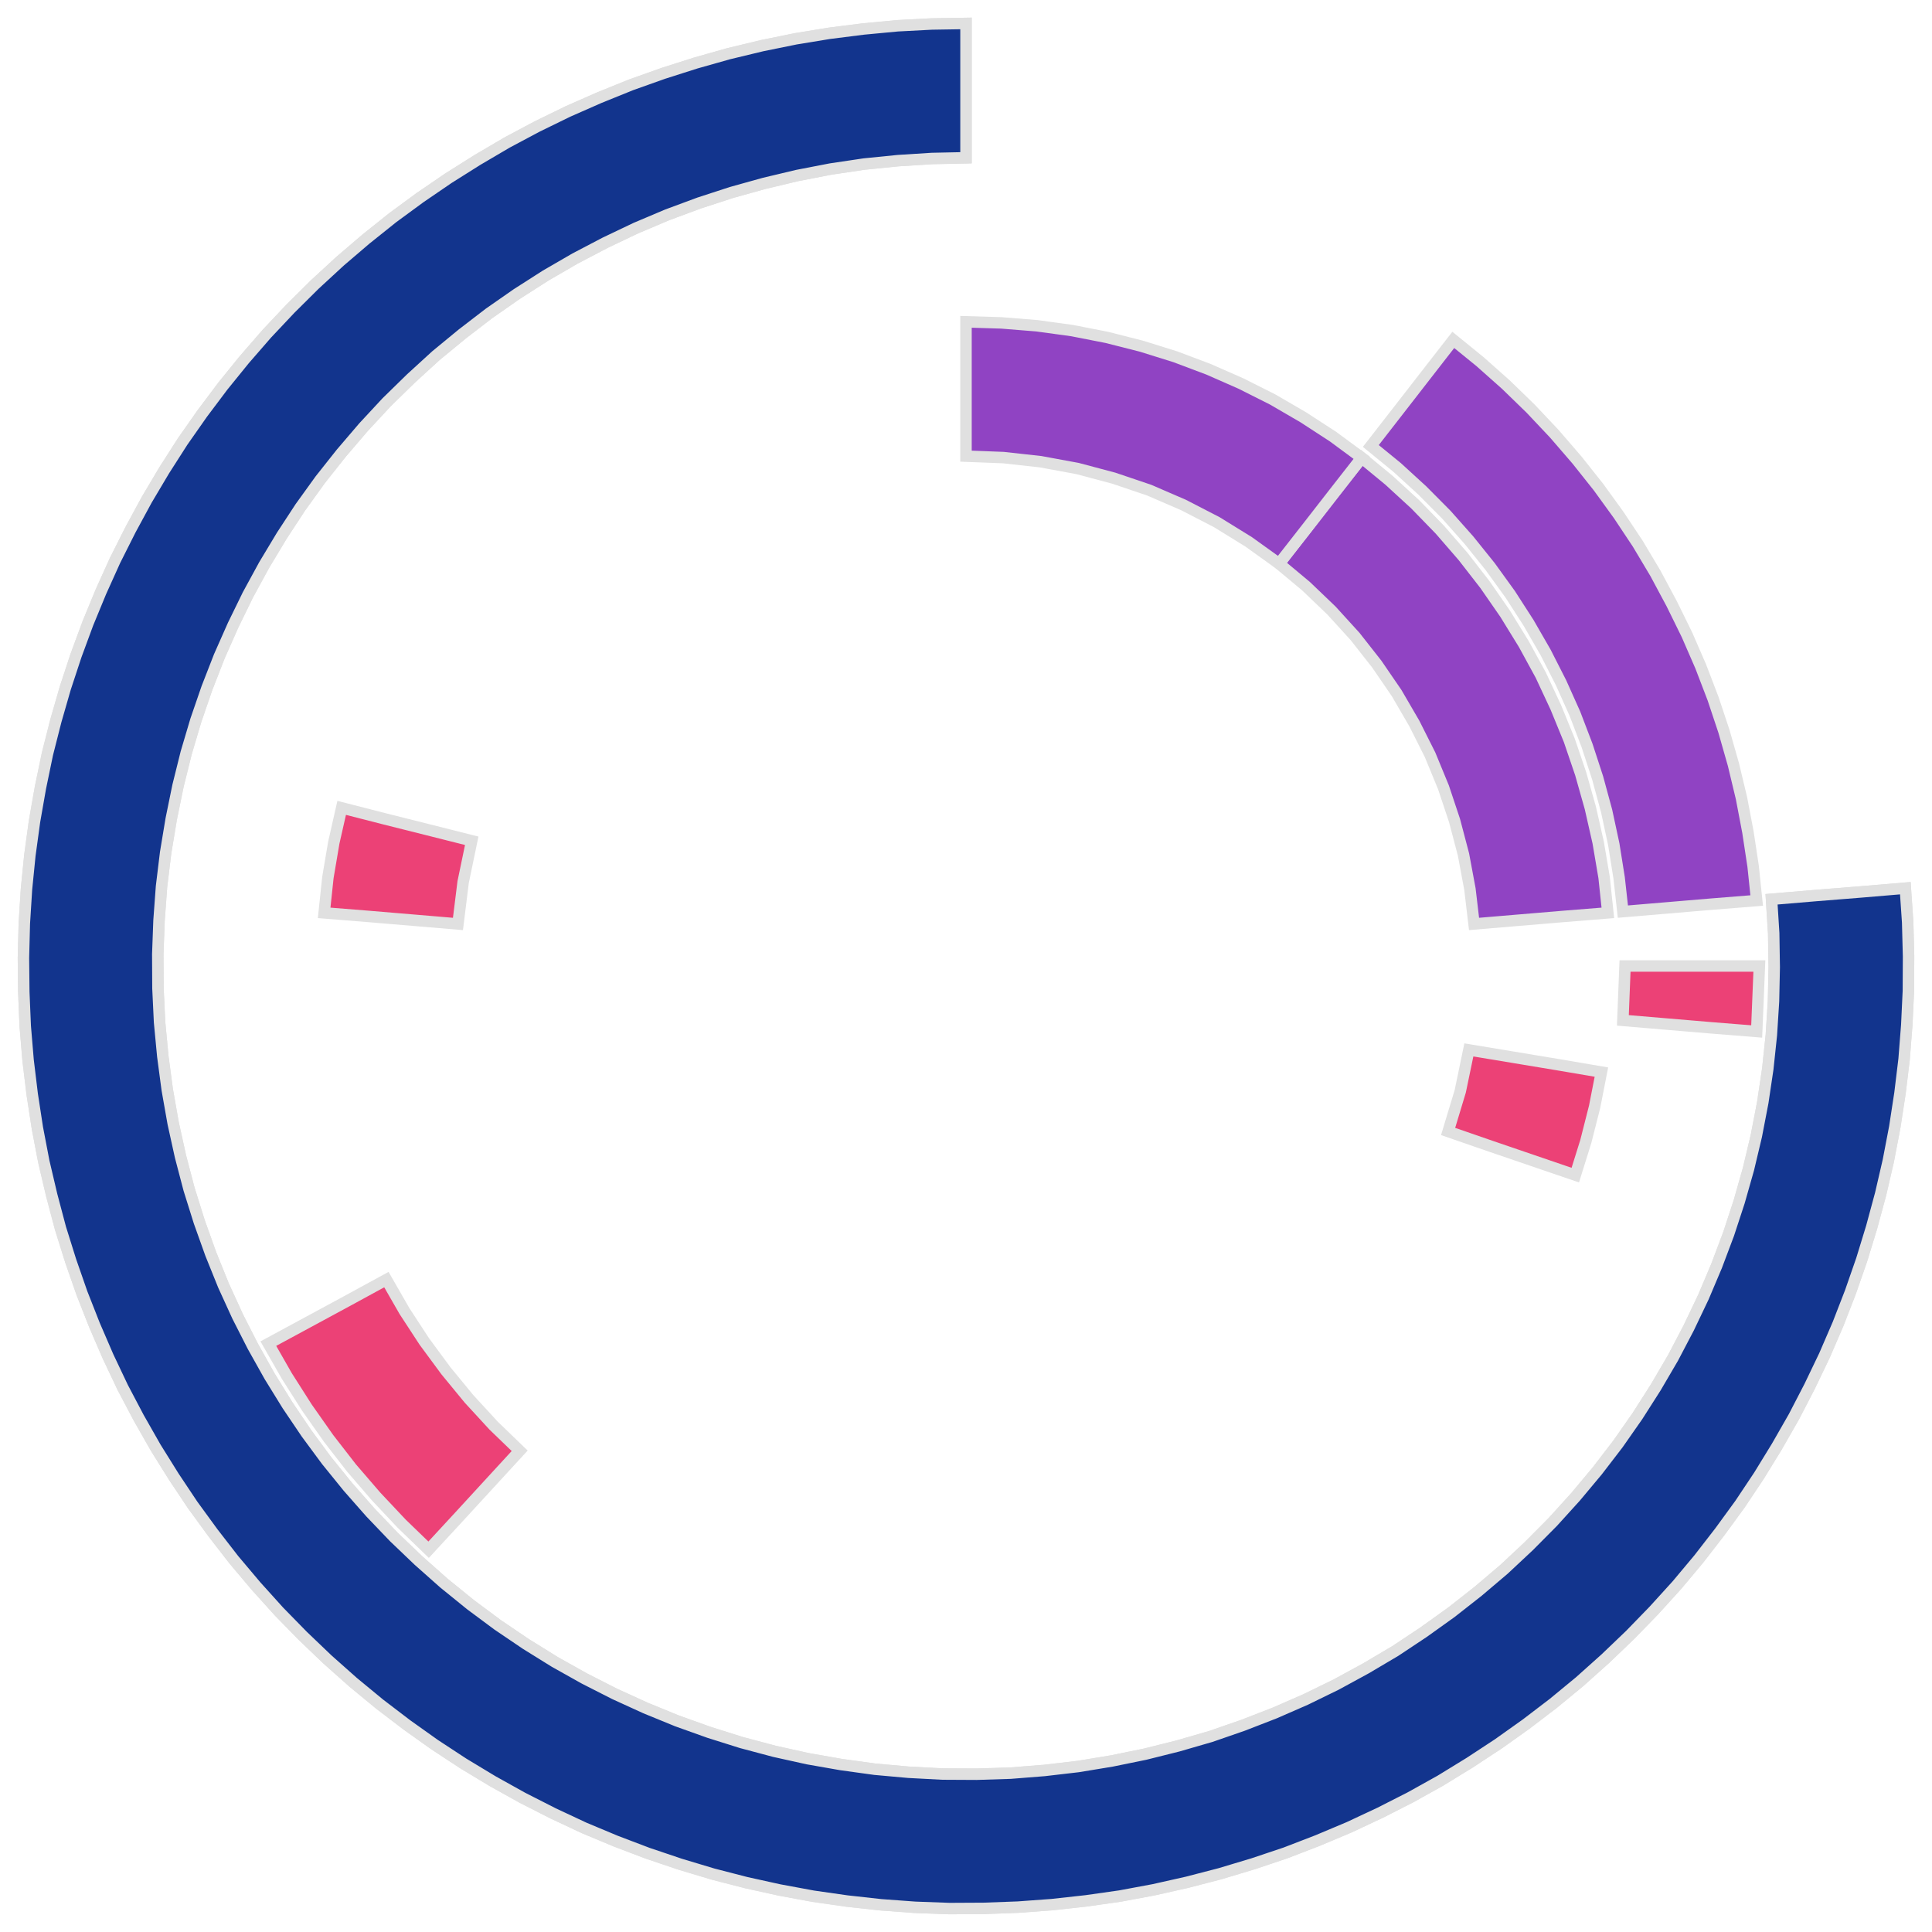
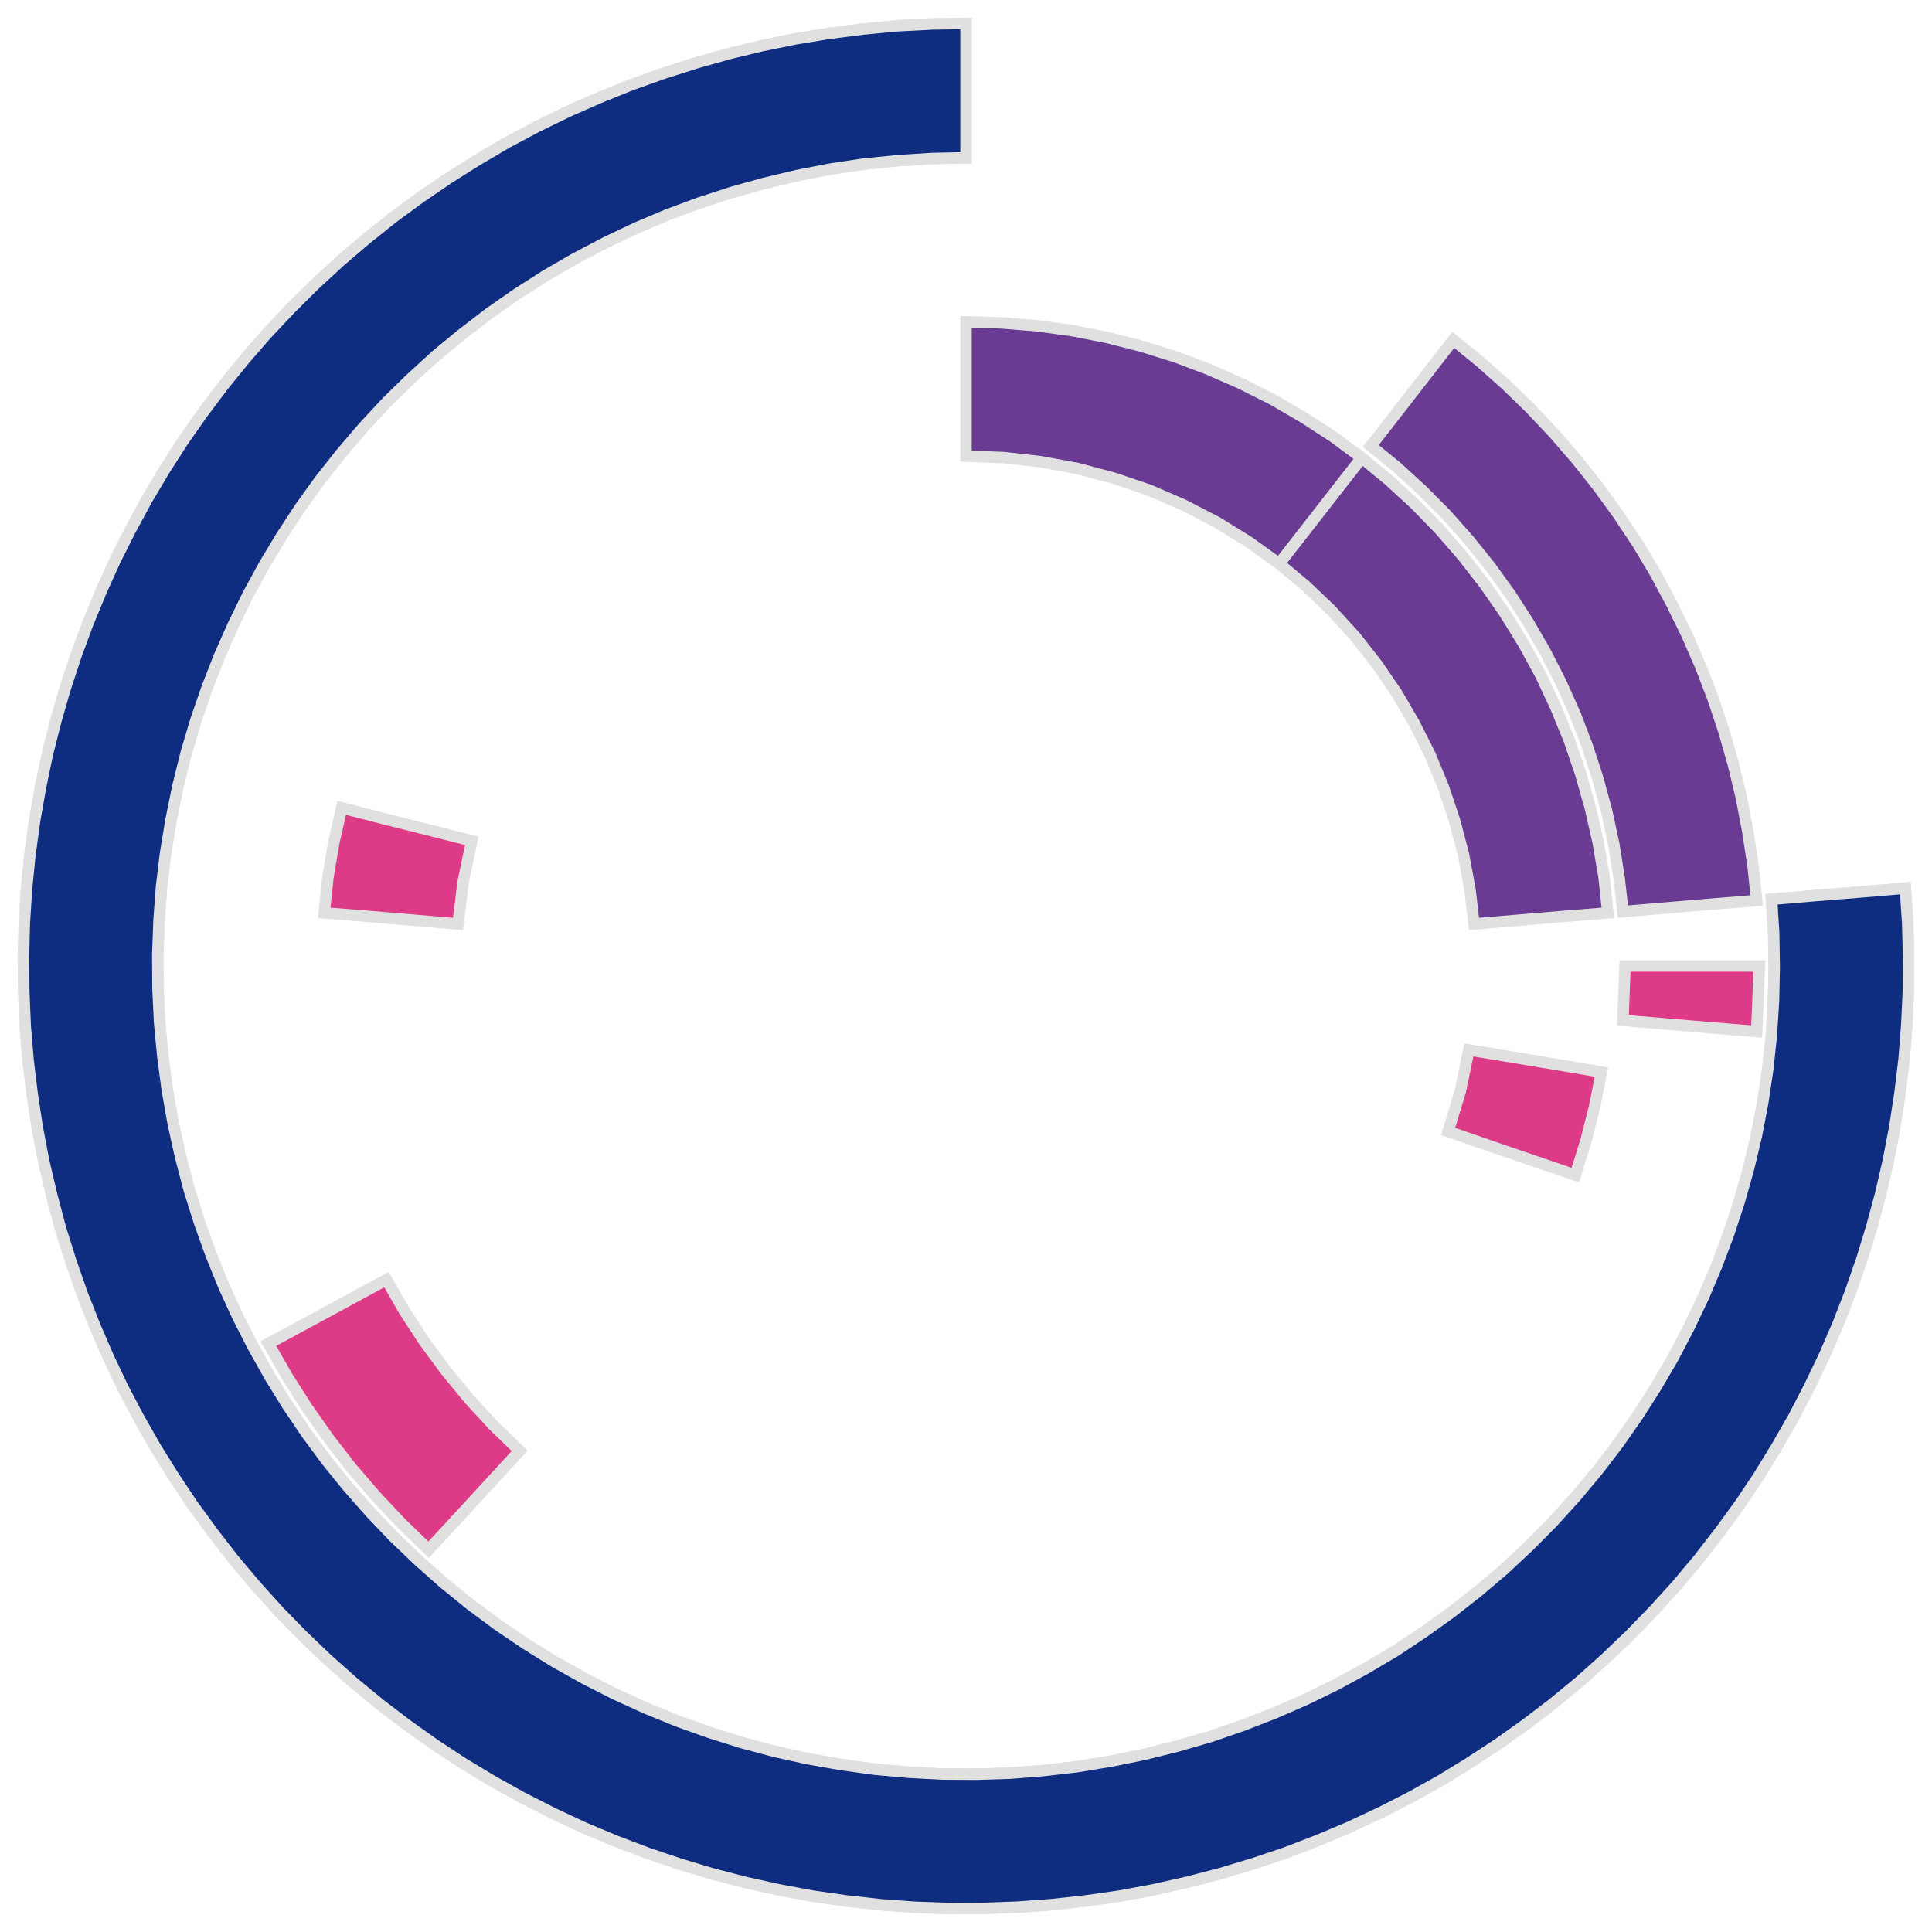
<svg xmlns="http://www.w3.org/2000/svg" class="svglite" width="108.00pt" height="108.00pt" viewBox="0 0 108.00 108.00">
  <defs>
    <style type="text/css">
    .svglite line, .svglite polyline, .svglite polygon, .svglite path, .svglite rect, .svglite circle {
      fill: none;
      stroke: #000000;
      stroke-linecap: round;
      stroke-linejoin: round;
      stroke-miterlimit: 10.00;
    }
    .svglite text {
      white-space: pre;
    }
  </style>
  </defs>
  <rect width="100%" height="100%" style="stroke: none; fill: none;" />
  <defs>
    <clipPath id="cpMC4wMHwxMDguMDB8MC4wMHwxMDguMDA=">
      <rect x="0.00" y="0.00" width="108.00" height="108.00" />
    </clipPath>
  </defs>
  <g clip-path="url(#cpMC4wMHwxMDguMDB8MC4wMHwxMDguMDA=)">
-     <polygon points="54.00,8.82 54.00,6.31 54.00,3.81 54.00,1.31 52.09,1.34 50.18,1.44 48.27,1.62 46.37,1.86 44.48,2.17 42.61,2.55 40.74,3.00 38.90,3.52 37.08,4.10 35.28,4.74 33.50,5.46 31.75,6.23 30.03,7.07 28.34,7.97 26.69,8.94 25.07,9.96 23.49,11.04 21.95,12.17 20.45,13.37 19.00,14.61 17.59,15.91 16.23,17.26 14.92,18.65 13.66,20.10 12.46,21.58 11.31,23.11 10.21,24.68 9.18,26.29 8.20,27.94 7.29,29.62 6.43,31.33 5.64,33.08 4.91,34.85 4.25,36.64 3.65,38.46 3.12,40.30 2.65,42.15 2.26,44.03 1.93,45.91 1.67,47.81 1.48,49.71 1.36,51.62 1.31,53.54 1.33,55.45 1.41,57.36 1.57,59.27 1.80,61.17 2.09,63.06 2.45,64.94 2.89,66.81 3.38,68.66 3.95,70.48 4.58,72.29 5.28,74.07 6.04,75.83 6.86,77.56 7.75,79.25 8.70,80.92 9.71,82.54 10.77,84.13 11.90,85.68 13.07,87.19 14.31,88.66 15.59,90.08 16.93,91.45 18.31,92.77 19.74,94.04 21.22,95.26 22.74,96.42 24.30,97.53 25.90,98.58 27.54,99.57 29.21,100.50 30.92,101.37 32.65,102.18 34.42,102.92 36.21,103.60 38.02,104.21 39.85,104.76 41.71,105.24 43.57,105.65 45.46,106.00 47.35,106.27 49.25,106.48 51.16,106.62 53.08,106.69 54.99,106.68 56.90,106.61 58.81,106.47 60.71,106.26 62.61,105.99 64.49,105.64 66.36,105.22 68.21,104.74 70.04,104.19 71.86,103.58 73.65,102.89 75.41,102.15 77.14,101.34 78.85,100.47 80.52,99.54 82.15,98.54 83.75,97.49 85.31,96.38 86.83,95.22 88.31,94.00 89.74,92.72 91.12,91.40 92.45,90.03 93.74,88.61 94.97,87.14 96.14,85.63 97.27,84.08 98.33,82.49 99.33,80.86 100.28,79.20 101.16,77.50 101.99,75.77 102.75,74.01 103.44,72.23 104.07,70.42 104.63,68.59 105.13,66.74 105.56,64.88 105.92,63.00 106.21,61.11 106.44,59.21 106.59,57.30 106.68,55.39 106.69,53.47 106.64,51.56 106.51,49.65 104.02,49.86 101.52,50.06 99.03,50.27 99.15,52.17 99.18,54.07 99.14,55.97 99.02,57.86 98.82,59.75 98.54,61.63 98.18,63.50 97.74,65.35 97.22,67.18 96.63,68.98 95.96,70.76 95.22,72.51 94.40,74.23 93.52,75.91 92.56,77.55 91.54,79.15 90.45,80.71 89.29,82.22 88.07,83.68 86.80,85.08 85.46,86.43 84.07,87.73 82.62,88.96 81.13,90.13 79.58,91.24 78.00,92.29 76.36,93.26 74.69,94.17 72.99,95.00 71.25,95.76 69.47,96.45 67.68,97.07 65.85,97.60 64.01,98.06 62.15,98.44 60.27,98.75 58.38,98.97 56.49,99.12 54.59,99.18 52.69,99.17 50.79,99.07 48.90,98.90 47.02,98.64 45.14,98.31 43.29,97.90 41.45,97.41 39.64,96.84 37.85,96.20 36.09,95.48 34.36,94.69 32.67,93.83 31.01,92.90 29.40,91.90 27.82,90.83 26.30,89.70 24.82,88.50 23.40,87.24 22.03,85.93 20.71,84.55 19.46,83.13 18.26,81.65 17.13,80.12 16.07,78.55 15.07,76.93 14.14,75.27 13.28,73.58 12.49,71.85 11.78,70.09 11.14,68.30 10.57,66.48 10.09,64.65 9.68,62.79 9.35,60.92 9.10,59.04 8.92,57.14 8.83,55.25 8.82,53.34 8.89,51.45 9.03,49.55 9.26,47.66 9.57,45.79 9.95,43.93 10.41,42.08 10.95,40.26 11.57,38.46 12.26,36.69 13.03,34.95 13.86,33.25 14.77,31.58 15.75,29.95 16.79,28.36 17.90,26.82 19.08,25.33 20.32,23.88 21.61,22.49 22.97,21.16 24.37,19.88 25.84,18.67 27.35,17.51 28.90,16.43 30.51,15.40 32.15,14.45 33.83,13.57 35.55,12.75 37.30,12.01 39.08,11.35 40.89,10.76 42.72,10.25 44.57,9.81 46.43,9.45 48.31,9.17 50.20,8.98 52.10,8.86 54.00,8.82 " style="stroke-width: 0.64; stroke: #E0E0E0; stroke-linecap: butt; stroke-linejoin: miter; fill: #9043C3;" />
-     <polygon points="54.00,8.82 54.00,6.31 54.00,3.81 54.00,1.31 52.09,1.34 50.18,1.44 48.27,1.62 46.37,1.86 44.48,2.17 42.61,2.55 40.74,3.00 38.90,3.52 37.08,4.10 35.28,4.74 33.50,5.46 31.75,6.23 30.03,7.07 28.34,7.97 26.69,8.94 25.07,9.96 23.49,11.04 21.95,12.17 20.45,13.37 19.00,14.61 17.59,15.91 16.23,17.26 14.92,18.65 13.66,20.10 12.46,21.58 11.31,23.11 10.21,24.68 9.18,26.29 8.20,27.94 7.29,29.62 6.43,31.33 5.64,33.08 4.91,34.85 4.25,36.64 3.65,38.46 3.12,40.30 2.65,42.15 2.26,44.03 1.93,45.91 1.67,47.81 1.48,49.71 1.36,51.62 1.31,53.54 1.33,55.45 1.41,57.36 1.57,59.27 1.80,61.17 2.09,63.06 2.45,64.94 2.89,66.81 3.38,68.66 3.95,70.48 4.58,72.29 5.28,74.07 6.04,75.83 6.86,77.56 7.75,79.25 8.70,80.92 9.71,82.54 10.77,84.13 11.90,85.68 13.07,87.19 14.31,88.66 15.59,90.08 16.93,91.45 18.31,92.77 19.74,94.04 21.22,95.26 22.74,96.42 24.30,97.53 25.90,98.58 27.54,99.57 29.21,100.50 30.92,101.37 32.65,102.18 34.42,102.92 36.21,103.60 38.02,104.21 39.85,104.76 41.71,105.24 43.57,105.65 45.46,106.00 47.35,106.27 49.25,106.48 51.16,106.62 53.08,106.69 54.99,106.68 56.90,106.61 58.81,106.47 60.71,106.26 62.61,105.99 64.49,105.64 66.36,105.22 68.21,104.74 70.04,104.19 71.86,103.58 73.65,102.89 75.41,102.15 77.14,101.34 78.85,100.47 80.52,99.54 82.15,98.54 83.75,97.49 85.31,96.38 86.83,95.22 88.31,94.00 89.74,92.72 91.12,91.40 92.45,90.03 93.74,88.61 94.97,87.14 96.14,85.63 97.27,84.08 98.33,82.49 99.33,80.86 100.28,79.20 101.16,77.50 101.99,75.77 102.75,74.01 103.44,72.23 104.07,70.42 104.63,68.59 105.13,66.74 105.56,64.88 105.92,63.00 106.21,61.11 106.44,59.21 106.59,57.30 106.68,55.39 106.69,53.47 106.64,51.56 106.51,49.65 104.02,49.86 101.52,50.06 99.03,50.27 99.15,52.17 99.18,54.07 99.14,55.97 99.02,57.86 98.82,59.75 98.54,61.63 98.18,63.50 97.74,65.35 97.22,67.18 96.63,68.98 95.96,70.76 95.22,72.51 94.40,74.23 93.52,75.91 92.56,77.55 91.54,79.15 90.45,80.71 89.29,82.22 88.07,83.68 86.80,85.08 85.46,86.43 84.07,87.73 82.62,88.96 81.13,90.13 79.58,91.24 78.00,92.29 76.36,93.26 74.69,94.17 72.99,95.00 71.25,95.76 69.47,96.45 67.68,97.07 65.85,97.60 64.01,98.06 62.15,98.44 60.27,98.75 58.38,98.97 56.49,99.12 54.59,99.18 52.69,99.17 50.79,99.07 48.90,98.90 47.02,98.64 45.14,98.31 43.29,97.90 41.45,97.41 39.64,96.84 37.85,96.20 36.09,95.48 34.36,94.69 32.67,93.83 31.01,92.90 29.40,91.90 27.82,90.83 26.30,89.70 24.82,88.50 23.40,87.24 22.03,85.93 20.71,84.55 19.46,83.13 18.26,81.65 17.13,80.12 16.07,78.55 15.07,76.93 14.14,75.27 13.28,73.58 12.49,71.85 11.78,70.09 11.14,68.30 10.57,66.48 10.09,64.65 9.68,62.79 9.35,60.92 9.10,59.04 8.92,57.14 8.83,55.25 8.82,53.34 8.89,51.45 9.03,49.55 9.26,47.66 9.57,45.79 9.95,43.93 10.41,42.08 10.95,40.26 11.57,38.46 12.26,36.69 13.03,34.95 13.86,33.25 14.77,31.58 15.75,29.95 16.79,28.36 17.90,26.82 19.08,25.33 20.32,23.88 21.61,22.49 22.97,21.16 24.37,19.88 25.84,18.67 27.35,17.51 28.90,16.43 30.51,15.40 32.15,14.45 33.83,13.57 35.55,12.75 37.30,12.01 39.08,11.35 40.89,10.76 42.72,10.25 44.57,9.81 46.43,9.45 48.31,9.17 50.20,8.98 52.10,8.86 54.00,8.82 " style="stroke-width: 0.64; stroke: #E0E0E0; stroke-linecap: butt; stroke-linejoin: miter; fill: #12348D;" />
-     <polygon points="90.72,50.96 93.21,50.75 95.70,50.54 98.20,50.34 98.00,48.42 97.71,46.51 97.35,44.62 96.90,42.74 96.37,40.88 95.76,39.05 95.07,37.25 94.30,35.48 93.45,33.75 92.54,32.05 91.55,30.39 90.48,28.78 89.35,27.22 88.15,25.71 86.89,24.25 85.56,22.84 84.18,21.50 82.74,20.22 81.24,19.00 79.70,20.98 78.17,22.95 76.63,24.93 78.10,26.13 79.51,27.42 80.85,28.77 82.11,30.19 83.30,31.67 84.42,33.22 85.45,34.82 86.40,36.47 87.26,38.16 88.04,39.90 88.72,41.68 89.31,43.49 89.81,45.33 90.21,47.19 90.51,49.07 90.72,50.96 " style="stroke-width: 0.64; stroke: #E0E0E0; stroke-linecap: butt; stroke-linejoin: miter; fill: #9043C3;" />
-     <polygon points="82.40,51.65 84.89,51.44 87.39,51.23 89.88,51.03 89.67,49.05 89.34,47.10 88.90,45.16 88.36,43.25 87.72,41.37 86.97,39.54 86.13,37.74 85.18,36.00 84.14,34.31 83.01,32.68 81.79,31.11 80.49,29.61 79.11,28.19 77.65,26.85 76.12,25.59 74.58,27.56 73.04,29.54 71.50,31.51 73.01,32.77 74.43,34.13 75.75,35.58 76.96,37.12 78.07,38.74 79.06,40.44 79.94,42.19 80.69,44.01 81.31,45.87 81.81,47.77 82.17,49.70 82.40,51.65 " style="stroke-width: 0.64; stroke: #E0E0E0; stroke-linecap: butt; stroke-linejoin: miter; fill: #9043C3;" />
-     <polygon points="71.50,31.51 73.04,29.54 74.58,27.56 76.12,25.59 74.52,24.41 72.86,23.33 71.14,22.33 69.37,21.44 67.55,20.64 65.69,19.94 63.80,19.35 61.87,18.86 59.93,18.48 57.96,18.21 55.98,18.05 54.00,17.99 54.00,20.50 54.00,23.00 54.00,25.50 56.09,25.58 58.17,25.81 60.23,26.19 62.26,26.73 64.24,27.40 66.16,28.23 68.02,29.19 69.80,30.29 71.50,31.51 " style="stroke-width: 0.64; stroke: #E0E0E0; stroke-linecap: butt; stroke-linejoin: miter; fill: #9043C3;" />
-     <polygon points="80.95,63.25 83.32,64.07 85.69,64.88 88.06,65.69 88.65,63.80 89.14,61.87 89.52,59.93 87.05,59.51 84.58,59.10 82.11,58.69 81.63,61.00 80.95,63.25 " style="stroke-width: 0.64; stroke: #E0E0E0; stroke-linecap: butt; stroke-linejoin: miter; fill: #EC4176;" />
-     <polygon points="21.60,71.53 19.40,72.73 17.20,73.92 15.00,75.11 16.04,76.93 17.16,78.69 18.37,80.41 19.65,82.06 21.02,83.65 22.45,85.17 23.96,86.63 25.66,84.79 27.35,82.95 29.05,81.10 27.59,79.69 26.22,78.20 24.93,76.63 23.72,74.99 22.61,73.29 21.60,71.53 " style="stroke-width: 0.64; stroke: #E0E0E0; stroke-linecap: butt; stroke-linejoin: miter; fill: #EC4176;" />
-     <polygon points="26.37,47.00 23.95,46.39 21.52,45.78 19.10,45.16 18.66,47.10 18.33,49.05 18.12,51.03 20.61,51.23 23.11,51.44 25.60,51.65 25.89,49.31 26.37,47.00 " style="stroke-width: 0.64; stroke: #E0E0E0; stroke-linecap: butt; stroke-linejoin: miter; fill: #EC4176;" />
-     <polygon points="90.72,57.04 93.21,57.25 95.70,57.46 98.20,57.66 98.35,54.00 95.85,54.00 93.34,54.00 90.84,54.00 90.72,57.04 " style="stroke-width: 0.64; stroke: #E0E0E0; stroke-linecap: butt; stroke-linejoin: miter; fill: #EC4176;" />
+     <polygon points="54.00,8.82 54.00,6.31 54.00,3.81 54.00,1.31 52.09,1.34 50.18,1.44 48.27,1.62 46.37,1.86 44.48,2.17 42.61,2.55 40.74,3.00 38.90,3.52 37.08,4.10 35.28,4.74 33.50,5.46 31.75,6.23 30.03,7.07 28.34,7.97 26.69,8.94 25.07,9.96 23.49,11.04 21.95,12.17 20.45,13.37 19.00,14.61 17.59,15.91 16.23,17.26 14.92,18.65 13.66,20.10 12.46,21.58 11.31,23.11 10.21,24.68 9.18,26.29 8.20,27.94 7.29,29.62 6.43,31.33 5.64,33.08 4.91,34.85 4.25,36.64 3.65,38.46 3.12,40.30 2.65,42.15 2.26,44.03 1.93,45.91 1.67,47.81 1.48,49.71 1.36,51.62 1.31,53.54 1.33,55.45 1.41,57.36 1.57,59.27 1.80,61.17 2.09,63.06 2.45,64.94 2.89,66.81 3.38,68.66 3.95,70.48 4.58,72.29 5.28,74.07 6.04,75.83 6.86,77.56 7.75,79.25 8.70,80.92 9.71,82.54 10.77,84.13 11.90,85.68 13.07,87.19 14.31,88.66 15.59,90.08 16.93,91.45 18.31,92.77 19.74,94.04 21.22,95.26 22.74,96.42 24.30,97.53 25.90,98.58 27.54,99.57 29.21,100.50 30.92,101.37 32.65,102.18 34.42,102.92 36.21,103.60 38.02,104.21 39.85,104.76 41.71,105.24 43.57,105.65 45.46,106.00 47.35,106.27 49.25,106.48 51.16,106.62 53.08,106.69 54.99,106.68 56.90,106.61 58.81,106.47 60.71,106.26 62.61,105.99 64.49,105.64 66.36,105.22 68.21,104.74 70.04,104.19 71.86,103.58 73.65,102.89 75.41,102.15 77.14,101.34 78.85,100.47 80.52,99.54 82.15,98.54 83.75,97.49 85.31,96.38 86.83,95.22 88.31,94.00 89.74,92.72 91.12,91.40 92.45,90.03 93.74,88.61 94.97,87.14 96.14,85.63 97.27,84.08 98.33,82.49 99.33,80.86 100.28,79.20 101.16,77.50 101.99,75.77 102.75,74.01 103.44,72.23 104.07,70.42 104.63,68.59 105.13,66.74 105.56,64.88 105.92,63.00 106.21,61.11 106.44,59.21 106.59,57.30 106.68,55.39 106.69,53.47 106.64,51.56 106.51,49.65 104.02,49.86 101.52,50.06 99.03,50.27 99.15,52.17 99.18,54.07 99.14,55.97 99.02,57.86 98.82,59.75 98.54,61.63 98.18,63.50 97.74,65.35 97.22,67.18 96.63,68.98 95.96,70.76 95.22,72.51 94.40,74.23 93.52,75.91 92.56,77.55 91.54,79.15 90.45,80.71 89.29,82.22 88.07,83.68 86.80,85.08 85.46,86.43 84.07,87.73 82.62,88.96 81.13,90.13 79.58,91.24 78.00,92.29 76.36,93.26 74.69,94.17 72.99,95.00 71.25,95.76 69.47,96.45 67.68,97.07 65.85,97.60 64.01,98.06 62.15,98.44 60.27,98.75 58.38,98.97 56.49,99.12 54.59,99.18 52.69,99.17 50.79,99.07 48.90,98.90 47.02,98.64 45.14,98.31 43.29,97.90 41.45,97.41 39.64,96.84 37.85,96.20 36.09,95.48 34.36,94.69 32.67,93.83 31.01,92.90 29.40,91.90 27.82,90.83 26.30,89.70 24.82,88.50 23.40,87.24 22.03,85.93 20.71,84.55 19.46,83.13 18.26,81.65 17.13,80.12 16.07,78.55 15.07,76.93 14.14,75.27 13.28,73.58 12.49,71.85 11.78,70.09 11.14,68.30 10.57,66.48 10.09,64.65 9.68,62.79 9.35,60.92 9.10,59.04 8.92,57.14 8.83,55.25 8.82,53.34 8.89,51.45 9.03,49.55 9.26,47.66 9.57,45.79 9.95,43.93 10.41,42.08 10.95,40.26 11.57,38.46 12.26,36.69 13.03,34.95 13.86,33.25 14.77,31.58 15.75,29.95 16.79,28.36 17.90,26.82 19.08,25.33 20.32,23.88 21.61,22.49 22.97,21.16 24.37,19.88 25.84,18.67 27.35,17.51 28.90,16.43 30.51,15.40 32.15,14.45 33.83,13.57 35.55,12.75 37.30,12.01 39.08,11.35 40.89,10.76 42.72,10.25 44.57,9.81 46.43,9.45 48.31,9.17 50.20,8.98 52.10,8.86 54.00,8.82 " style="stroke-width: 0.64; stroke: #E0E0E0; stroke-linecap: butt; stroke-linejoin: miter; fill: #6A3B93;" />
+     <polygon points="54.00,8.82 54.00,6.31 54.00,3.81 54.00,1.31 52.09,1.34 50.18,1.44 48.27,1.62 46.37,1.86 44.48,2.17 42.61,2.55 40.74,3.00 38.90,3.52 37.08,4.10 35.28,4.74 33.50,5.46 31.75,6.23 30.03,7.07 28.34,7.97 26.69,8.94 25.07,9.96 23.49,11.04 21.95,12.17 20.45,13.37 19.00,14.61 17.59,15.91 16.23,17.26 14.92,18.65 13.66,20.10 12.46,21.58 11.31,23.11 10.21,24.68 9.18,26.29 8.20,27.94 7.29,29.62 6.43,31.33 5.64,33.08 4.91,34.85 4.25,36.64 3.65,38.46 3.12,40.30 2.65,42.15 2.26,44.03 1.93,45.91 1.67,47.81 1.48,49.71 1.36,51.62 1.31,53.54 1.33,55.45 1.41,57.36 1.57,59.27 1.80,61.17 2.09,63.06 2.45,64.94 2.89,66.81 3.38,68.66 3.95,70.48 4.58,72.29 5.28,74.07 6.04,75.83 6.86,77.56 7.75,79.25 8.70,80.92 9.71,82.54 10.77,84.13 11.90,85.68 13.07,87.19 14.31,88.66 15.59,90.08 16.93,91.45 18.31,92.77 19.74,94.04 21.22,95.26 22.74,96.42 24.30,97.53 25.90,98.58 27.54,99.57 29.21,100.50 30.92,101.37 32.65,102.18 34.42,102.92 36.21,103.60 38.02,104.21 39.85,104.76 41.71,105.24 43.57,105.65 45.46,106.00 47.35,106.27 49.25,106.48 51.16,106.62 53.08,106.69 54.99,106.68 56.90,106.61 58.81,106.47 60.71,106.26 62.61,105.99 64.49,105.64 66.36,105.22 68.21,104.74 70.04,104.19 71.86,103.58 73.65,102.89 75.41,102.15 77.14,101.34 78.85,100.47 80.52,99.54 82.15,98.54 83.75,97.49 85.31,96.38 86.83,95.22 88.31,94.00 89.74,92.72 91.12,91.40 92.45,90.03 93.74,88.61 94.97,87.14 96.14,85.63 97.27,84.08 98.33,82.49 99.33,80.86 100.28,79.20 101.16,77.50 101.99,75.77 102.75,74.01 103.44,72.23 104.07,70.42 104.63,68.59 105.13,66.74 105.56,64.88 105.92,63.00 106.21,61.11 106.44,59.21 106.59,57.30 106.68,55.39 106.69,53.47 106.64,51.56 106.51,49.65 104.02,49.86 101.52,50.06 99.03,50.27 99.15,52.17 99.18,54.07 99.14,55.97 99.02,57.86 98.82,59.75 98.54,61.63 98.18,63.50 97.74,65.35 97.22,67.18 96.63,68.98 95.96,70.76 95.22,72.51 94.40,74.23 93.52,75.91 92.56,77.55 91.54,79.15 90.45,80.71 89.29,82.22 88.07,83.68 86.80,85.08 85.46,86.43 84.07,87.73 82.62,88.96 81.13,90.13 79.58,91.24 78.00,92.29 76.36,93.26 74.69,94.17 72.99,95.00 71.25,95.76 69.47,96.45 67.68,97.07 65.85,97.60 64.01,98.06 62.15,98.44 60.27,98.75 58.38,98.97 56.49,99.12 54.59,99.18 52.69,99.17 50.79,99.07 48.90,98.90 47.02,98.64 45.14,98.31 43.29,97.90 41.45,97.41 39.64,96.84 37.85,96.20 36.09,95.48 34.36,94.69 32.67,93.83 31.01,92.90 29.40,91.90 27.82,90.83 26.30,89.70 24.82,88.50 23.40,87.24 22.03,85.93 20.71,84.55 19.46,83.13 18.26,81.65 17.13,80.12 16.07,78.55 15.07,76.93 14.14,75.27 13.28,73.58 12.49,71.85 11.78,70.09 11.14,68.30 10.57,66.48 10.09,64.65 9.68,62.79 9.35,60.92 9.10,59.04 8.92,57.14 8.83,55.25 8.82,53.34 8.89,51.45 9.03,49.55 9.26,47.66 9.57,45.79 9.95,43.93 10.41,42.08 10.95,40.26 11.57,38.46 12.26,36.69 13.03,34.95 13.86,33.25 14.77,31.58 15.75,29.95 16.79,28.36 17.90,26.82 19.08,25.33 20.32,23.88 21.61,22.49 22.97,21.16 24.37,19.88 25.84,18.67 27.35,17.51 28.90,16.43 30.51,15.40 32.15,14.45 33.83,13.57 35.55,12.75 37.30,12.01 39.08,11.35 40.89,10.76 42.72,10.25 44.57,9.81 46.43,9.45 48.31,9.17 50.20,8.98 52.10,8.86 54.00,8.82 " style="stroke-width: 0.64; stroke: #E0E0E0; stroke-linecap: butt; stroke-linejoin: miter; fill: #0E2D81;" />
+     <polygon points="90.72,50.96 93.21,50.75 95.70,50.54 98.20,50.34 98.00,48.42 97.71,46.51 97.35,44.62 96.90,42.74 96.37,40.88 95.76,39.05 95.07,37.25 94.30,35.48 93.45,33.75 92.54,32.05 91.55,30.39 90.48,28.78 89.35,27.22 88.15,25.71 86.89,24.25 85.56,22.84 84.18,21.50 82.74,20.22 81.24,19.00 79.70,20.98 78.17,22.95 76.63,24.93 78.10,26.13 79.51,27.42 80.85,28.77 82.11,30.19 83.30,31.67 84.42,33.22 85.45,34.82 86.40,36.47 87.26,38.16 88.04,39.90 88.72,41.68 89.31,43.49 89.81,45.33 90.21,47.19 90.51,49.07 90.72,50.96 " style="stroke-width: 0.64; stroke: #E0E0E0; stroke-linecap: butt; stroke-linejoin: miter; fill: #6A3B93;" />
+     <polygon points="82.40,51.65 84.89,51.44 87.39,51.23 89.88,51.03 89.67,49.05 89.34,47.10 88.90,45.16 88.36,43.25 87.72,41.37 86.97,39.54 86.13,37.74 85.18,36.00 84.14,34.31 83.01,32.68 81.79,31.11 80.49,29.61 79.11,28.19 77.65,26.85 76.12,25.59 74.58,27.56 73.04,29.54 71.50,31.51 73.01,32.77 74.43,34.13 75.75,35.58 76.96,37.12 78.07,38.74 79.06,40.44 79.94,42.19 80.69,44.01 81.31,45.87 81.81,47.77 82.17,49.70 82.40,51.65 " style="stroke-width: 0.64; stroke: #E0E0E0; stroke-linecap: butt; stroke-linejoin: miter; fill: #6A3B93;" />
+     <polygon points="71.50,31.51 73.04,29.54 74.58,27.56 76.12,25.59 74.52,24.41 72.86,23.33 71.14,22.33 69.37,21.44 67.55,20.64 65.69,19.94 63.80,19.35 61.87,18.86 59.93,18.48 57.96,18.21 55.98,18.05 54.00,17.99 54.00,20.50 54.00,23.00 54.00,25.50 56.09,25.58 58.17,25.81 60.23,26.19 62.26,26.73 64.24,27.40 66.16,28.23 68.02,29.19 69.80,30.29 71.50,31.51 " style="stroke-width: 0.64; stroke: #E0E0E0; stroke-linecap: butt; stroke-linejoin: miter; fill: #6A3B93;" />
+     <polygon points="80.95,63.25 83.32,64.07 85.69,64.88 88.06,65.69 88.65,63.80 89.14,61.87 89.52,59.93 87.05,59.51 84.58,59.10 82.11,58.69 81.63,61.00 80.95,63.25 " style="stroke-width: 0.64; stroke: #E0E0E0; stroke-linecap: butt; stroke-linejoin: miter; fill: #DD3B87;" />
+     <polygon points="21.60,71.53 19.40,72.73 17.20,73.92 15.00,75.11 16.04,76.93 17.16,78.69 18.37,80.41 19.65,82.06 21.02,83.65 22.45,85.17 23.96,86.63 25.66,84.79 27.35,82.95 29.05,81.10 27.59,79.69 26.22,78.20 24.93,76.63 23.72,74.99 22.61,73.29 21.60,71.53 " style="stroke-width: 0.64; stroke: #E0E0E0; stroke-linecap: butt; stroke-linejoin: miter; fill: #DD3B87;" />
+     <polygon points="26.37,47.00 23.95,46.39 21.52,45.78 19.10,45.16 18.66,47.10 18.33,49.05 18.12,51.03 20.61,51.23 23.11,51.44 25.60,51.65 25.89,49.31 26.37,47.00 " style="stroke-width: 0.64; stroke: #E0E0E0; stroke-linecap: butt; stroke-linejoin: miter; fill: #DD3B87;" />
+     <polygon points="90.72,57.04 93.21,57.25 95.70,57.46 98.20,57.66 98.35,54.00 95.85,54.00 93.34,54.00 90.84,54.00 90.72,57.04 " style="stroke-width: 0.64; stroke: #E0E0E0; stroke-linecap: butt; stroke-linejoin: miter; fill: #DD3B87;" />
  </g>
</svg>
